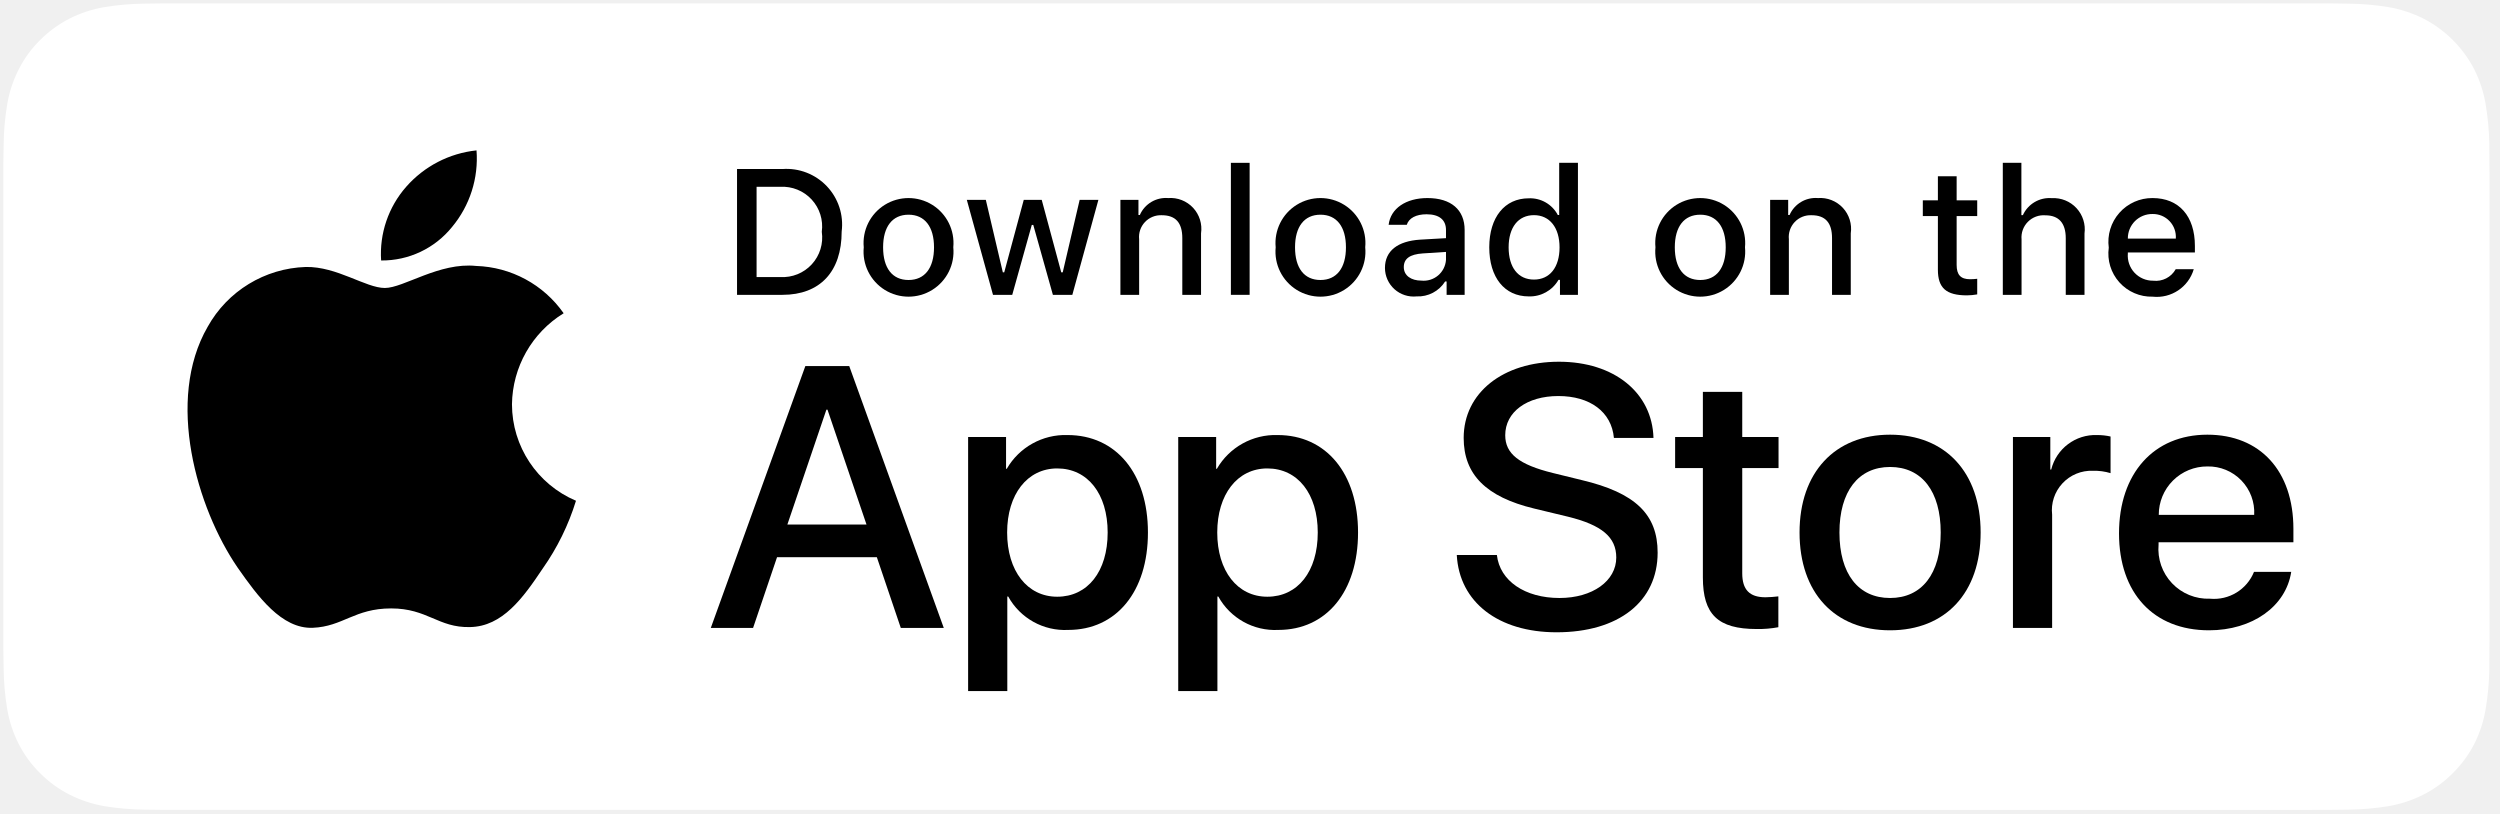
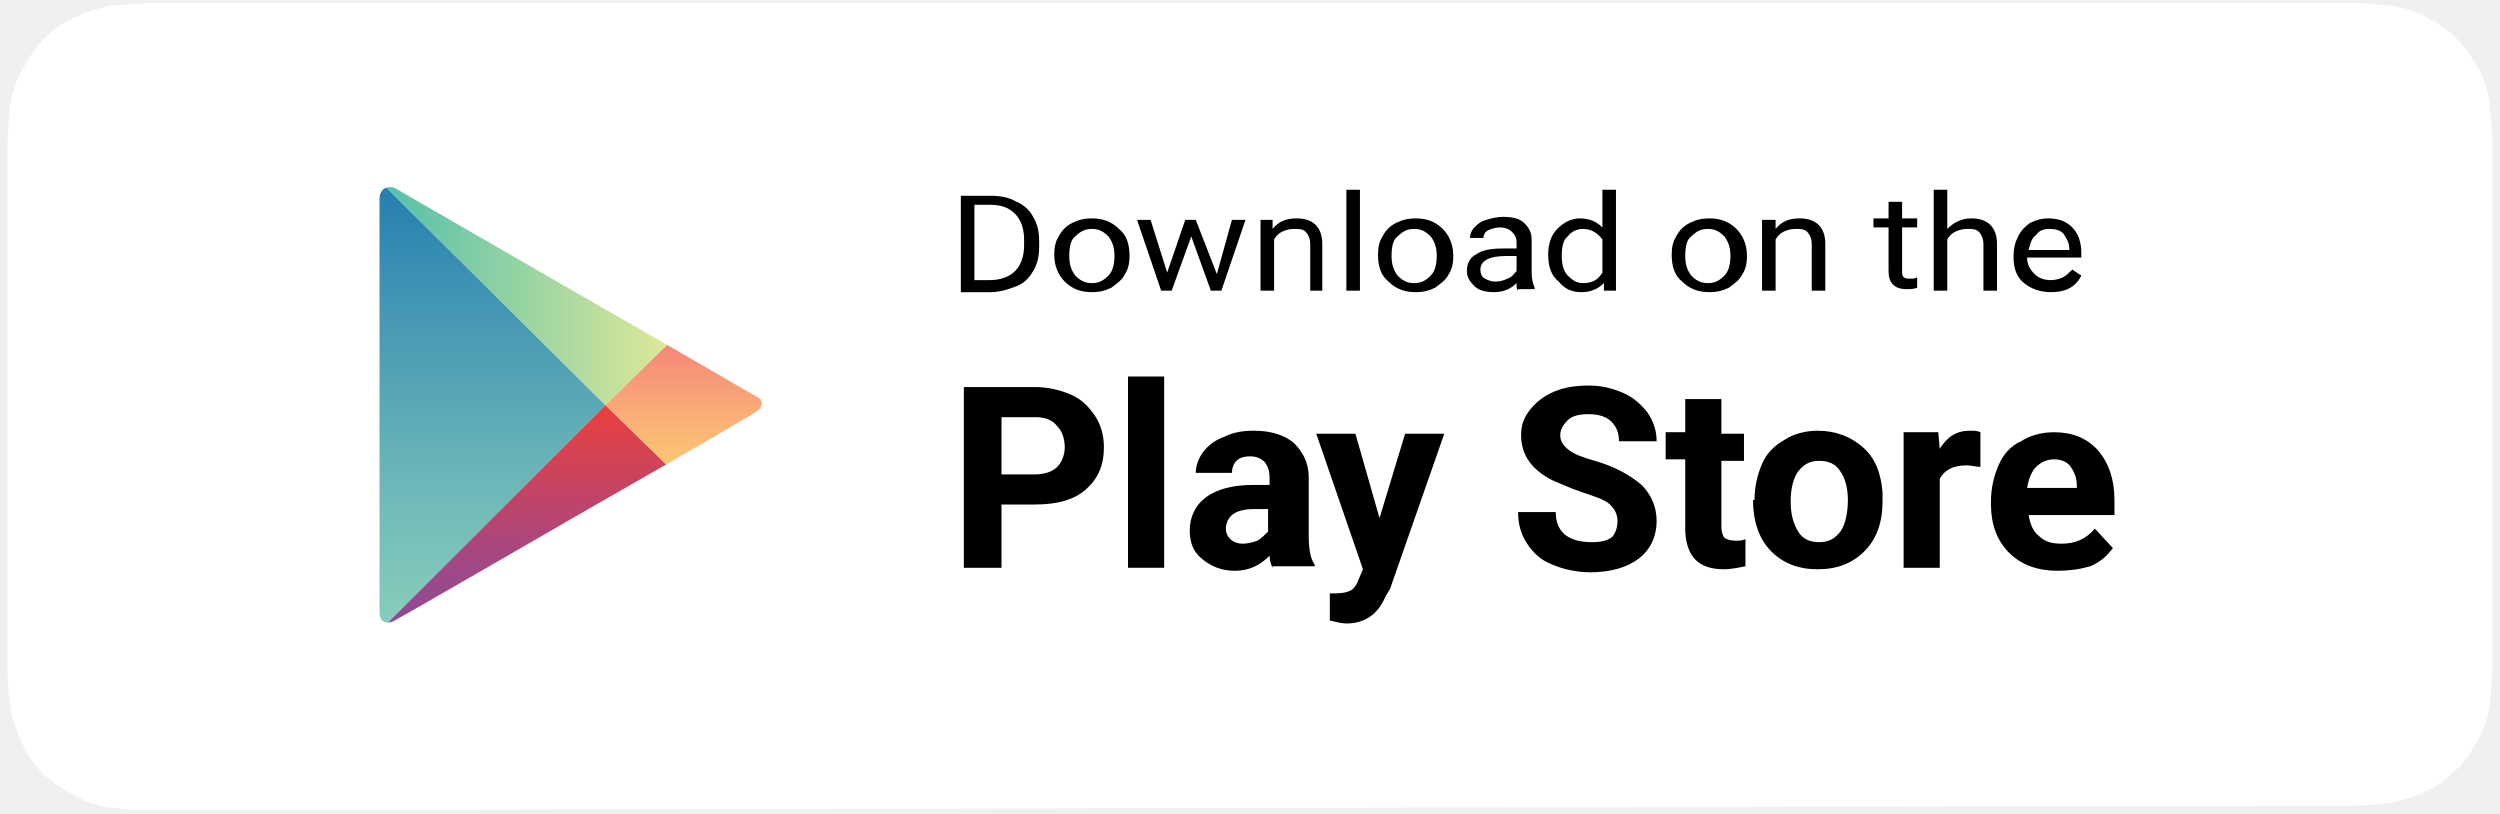
- <svg xmlns="http://www.w3.org/2000/svg" width="166px" height="54px" viewBox="0 0 166 54" version="1.1">
-   <g id="Website" stroke="none" stroke-width="1" fill="none" fill-rule="evenodd">
-     <g id="Home-Page" transform="translate(-679, -544)" fill-rule="nonzero">
-       <g id="Top-Section" transform="translate(285, 60)">
-         <g id="Text" transform="translate(394, 158)">
-           <g id="Download" transform="translate(0, 326)">
-             <g id="Group">
-               <g fill="#FFFFFF" id="Path">
-                 <path d="M10.823,53.775 C10.396,53.775 9.98,53.77 9.557,53.76 C8.68,53.749 7.805,53.672 6.94,53.532 C6.133,53.393 5.351,53.134 4.621,52.765 C3.897,52.398 3.236,51.918 2.665,51.341 C2.085,50.772 1.602,50.112 1.236,49.386 C0.866,48.656 0.609,47.874 0.476,47.066 C0.332,46.198 0.254,45.321 0.243,44.441 C0.234,44.146 0.222,43.163 0.222,43.163 L0.222,10.822 C0.222,10.822 0.235,9.854 0.243,9.57 C0.253,8.691 0.331,7.815 0.475,6.949 C0.608,6.139 0.865,5.354 1.235,4.622 C1.6,3.897 2.08,3.236 2.657,2.665 C3.232,2.088 3.895,1.605 4.62,1.233 C5.349,0.865 6.129,0.608 6.934,0.472 C7.803,0.33 8.68,0.253 9.56,0.242 L10.823,0.225 L154.699,0.225 L155.978,0.243 C156.85,0.253 157.719,0.329 158.58,0.47 C159.393,0.609 160.181,0.867 160.919,1.237 C162.372,1.986 163.554,3.171 164.3,4.625 C164.665,5.353 164.917,6.131 165.049,6.934 C165.194,7.807 165.276,8.69 165.292,9.576 C165.296,9.972 165.296,10.398 165.296,10.822 C165.307,11.347 165.307,11.847 165.307,12.351 L165.307,41.651 C165.307,42.159 165.307,42.656 165.296,43.156 C165.296,43.611 165.296,44.028 165.291,44.458 C165.275,45.327 165.195,46.195 165.052,47.052 C164.921,47.866 164.666,48.655 164.296,49.39 C163.927,50.108 163.447,50.763 162.874,51.33 C162.302,51.91 161.64,52.393 160.915,52.762 C160.179,53.134 159.392,53.394 158.58,53.532 C157.714,53.673 156.839,53.749 155.963,53.76 C155.553,53.77 155.123,53.775 154.706,53.775 L153.189,53.778 L10.823,53.775 Z" />
-               </g>
-               <g id="_Group_" transform="translate(11.6, 9.8)" fill="#000000">
-                 <g id="_Group_2">
-                   <g id="_Group_3">
-                     <path d="M22.395,17.045 C22.427,14.575 23.722,12.294 25.826,11 C24.493,9.096 22.339,7.932 20.016,7.859 C17.571,7.602 15.201,9.322 13.955,9.322 C12.685,9.322 10.767,7.885 8.702,7.927 C5.984,8.015 3.512,9.522 2.19,11.898 C-0.626,16.773 1.474,23.938 4.171,27.878 C5.521,29.808 7.098,31.963 9.162,31.886 C11.181,31.803 11.935,30.599 14.373,30.599 C16.788,30.599 17.495,31.886 19.601,31.838 C21.767,31.803 23.133,29.9 24.435,27.952 C25.404,26.577 26.15,25.058 26.645,23.45 C24.072,22.361 22.398,19.839 22.395,17.045 Z" id="_Path_" />
-                     <path d="M18.419,5.268 C19.6,3.849 20.182,2.026 20.041,0.186 C18.236,0.375 16.569,1.238 15.371,2.602 C14.189,3.947 13.59,5.708 13.706,7.496 C15.536,7.514 17.272,6.693 18.419,5.268 Z" id="_Path_2" />
-                   </g>
-                 </g>
-                 <g id="Group" transform="translate(35, 14)">
-                   <path d="M11.622,13.196 L4.996,13.196 L3.404,17.895 L0.597,17.895 L6.874,0.509 L9.79,0.509 L16.067,17.895 L13.213,17.895 L11.622,13.196 Z M5.682,11.027 L10.935,11.027 L8.345,3.401 L8.273,3.401 L5.682,11.027 Z" id="Shape" />
-                   <path d="M29.623,11.558 C29.623,15.496 27.515,18.027 24.333,18.027 C22.689,18.113 21.14,17.252 20.345,15.81 L20.285,15.81 L20.285,22.088 L17.683,22.088 L17.683,5.219 L20.202,5.219 L20.202,7.328 L20.249,7.328 C21.079,5.894 22.63,5.033 24.285,5.087 C27.502,5.087 29.623,7.63 29.623,11.558 Z M26.949,11.558 C26.949,8.991 25.622,7.304 23.599,7.304 C21.611,7.304 20.274,9.027 20.274,11.558 C20.274,14.112 21.611,15.822 23.599,15.822 C25.622,15.822 26.949,14.147 26.949,11.558 L26.949,11.558 Z" id="Shape" />
-                   <path d="M43.574,11.558 C43.574,15.496 41.465,18.027 38.284,18.027 C36.64,18.113 35.091,17.252 34.296,15.81 L34.236,15.81 L34.236,22.088 L31.634,22.088 L31.634,5.219 L34.152,5.219 L34.152,7.328 L34.2,7.328 C35.03,5.894 36.581,5.033 38.236,5.087 C41.453,5.087 43.574,7.63 43.574,11.558 Z M40.899,11.558 C40.899,8.991 39.573,7.304 37.55,7.304 C35.562,7.304 34.225,9.027 34.225,11.558 C34.225,14.112 35.562,15.822 37.55,15.822 C39.573,15.822 40.899,14.147 40.899,11.558 L40.899,11.558 Z" id="Shape" />
-                   <path d="M52.793,13.051 C52.986,14.775 54.661,15.907 56.95,15.907 C59.143,15.907 60.72,14.775 60.72,13.22 C60.72,11.871 59.769,11.063 57.516,10.509 L55.262,9.966 C52.07,9.195 50.588,7.702 50.588,5.279 C50.588,2.28 53.202,0.219 56.913,0.219 C60.588,0.219 63.106,2.28 63.191,5.279 L60.564,5.279 C60.407,3.544 58.973,2.497 56.877,2.497 C54.781,2.497 53.347,3.557 53.347,5.099 C53.347,6.328 54.263,7.051 56.504,7.605 L58.419,8.075 C61.986,8.919 63.467,10.352 63.467,12.895 C63.467,16.147 60.877,18.184 56.757,18.184 C52.901,18.184 50.298,16.195 50.13,13.05 L52.793,13.051 Z" id="Path" />
-                   <path d="M69.085,2.22 L69.085,5.219 L71.495,5.219 L71.495,7.28 L69.085,7.28 L69.085,14.267 C69.085,15.353 69.567,15.859 70.627,15.859 C70.913,15.854 71.199,15.834 71.483,15.799 L71.483,17.847 C71.006,17.936 70.522,17.976 70.038,17.967 C67.471,17.967 66.471,17.003 66.471,14.545 L66.471,7.28 L64.628,7.28 L64.628,5.219 L66.471,5.219 L66.471,2.22 L69.085,2.22 Z" id="Path" />
-                   <path d="M72.89,11.558 C72.89,7.57 75.238,5.063 78.901,5.063 C82.576,5.063 84.914,7.569 84.914,11.558 C84.914,15.557 82.588,18.052 78.901,18.052 C75.215,18.052 72.89,15.557 72.89,11.558 Z M82.263,11.558 C82.263,8.822 81.009,7.207 78.901,7.207 C76.793,7.207 75.539,8.834 75.539,11.558 C75.539,14.304 76.793,15.907 78.901,15.907 C81.009,15.907 82.263,14.304 82.263,11.558 L82.263,11.558 Z" id="Shape" />
-                   <path d="M87.059,5.219 L89.541,5.219 L89.541,7.377 L89.601,7.377 C89.947,5.988 91.219,5.032 92.65,5.087 C92.949,5.086 93.248,5.118 93.541,5.184 L93.541,7.617 C93.162,7.502 92.768,7.449 92.372,7.46 C91.607,7.429 90.867,7.734 90.346,8.295 C89.824,8.855 89.574,9.616 89.661,10.376 L89.661,17.895 L87.059,17.895 L87.059,5.219 Z" id="Path" />
-                   <path d="M105.537,14.172 C105.187,16.473 102.946,18.052 100.079,18.052 C96.392,18.052 94.103,15.581 94.103,11.618 C94.103,7.642 96.404,5.063 99.969,5.063 C103.476,5.063 105.682,7.472 105.682,11.316 L105.682,12.207 L96.729,12.207 L96.729,12.364 C96.646,13.308 96.971,14.242 97.624,14.929 C98.276,15.616 99.192,15.989 100.139,15.954 C101.402,16.073 102.592,15.348 103.066,14.172 L105.537,14.172 Z M96.742,10.389 L103.078,10.389 C103.126,9.541 102.817,8.712 102.227,8.101 C101.637,7.49 100.819,7.153 99.969,7.172 C99.114,7.167 98.291,7.504 97.685,8.108 C97.079,8.712 96.739,9.533 96.742,10.389 L96.742,10.389 Z" id="Shape" />
-                 </g>
-               </g>
-             </g>
-             <g id="Group" transform="translate(48, 10.2)" fill="#000000">
-               <path d="M3.957,1.023 C5.061,0.944 6.143,1.364 6.904,2.168 C7.666,2.972 8.027,4.076 7.887,5.174 C7.887,7.843 6.445,9.377 3.957,9.377 L0.939,9.377 L0.939,1.023 L3.957,1.023 Z M2.237,8.196 L3.812,8.196 C4.601,8.243 5.37,7.932 5.904,7.349 C6.439,6.766 6.682,5.974 6.567,5.191 C6.674,4.412 6.427,3.626 5.894,3.048 C5.36,2.47 4.597,2.16 3.812,2.204 L2.237,2.204 L2.237,8.196 Z" id="Shape" />
-               <path d="M9.353,6.222 C9.245,5.092 9.787,3.999 10.751,3.4 C11.716,2.802 12.936,2.802 13.901,3.4 C14.865,3.999 15.407,5.092 15.299,6.222 C15.409,7.353 14.868,8.449 13.902,9.049 C12.937,9.649 11.715,9.649 10.749,9.049 C9.784,8.449 9.243,7.353 9.353,6.222 Z M14.019,6.222 C14.019,4.856 13.405,4.056 12.328,4.056 C11.247,4.056 10.638,4.856 10.638,6.222 C10.638,7.6 11.247,8.392 12.328,8.392 C13.405,8.392 14.019,7.594 14.019,6.222 L14.019,6.222 Z" id="Shape" />
-               <polygon id="Path" points="23.203 9.377 21.912 9.377 20.609 4.734 20.511 4.734 19.213 9.377 17.935 9.377 16.197 3.073 17.459 3.073 18.588 7.883 18.681 7.883 19.977 3.073 21.171 3.073 22.467 7.883 22.565 7.883 23.689 3.073 24.933 3.073" />
-               <path d="M26.395,3.073 L27.593,3.073 L27.593,4.074 L27.686,4.074 C28.009,3.337 28.764,2.886 29.567,2.951 C30.188,2.904 30.797,3.143 31.222,3.599 C31.646,4.055 31.84,4.679 31.749,5.296 L31.749,9.377 L30.505,9.377 L30.505,5.608 C30.505,4.595 30.064,4.091 29.144,4.091 C28.723,4.072 28.314,4.237 28.025,4.544 C27.735,4.851 27.594,5.269 27.639,5.689 L27.639,9.377 L26.395,9.377 L26.395,3.073 Z" id="Path" />
-               <polygon id="Path" points="33.731 0.612 34.975 0.612 34.975 9.377 33.731 9.377" />
-               <path d="M36.705,6.222 C36.597,5.092 37.139,3.998 38.103,3.4 C39.068,2.801 40.288,2.801 41.253,3.4 C42.218,3.998 42.76,5.092 42.651,6.222 C42.762,7.353 42.22,8.449 41.255,9.049 C40.289,9.649 39.067,9.649 38.102,9.049 C37.136,8.449 36.595,7.353 36.705,6.222 L36.705,6.222 Z M41.371,6.222 C41.371,4.856 40.757,4.056 39.68,4.056 C38.598,4.056 37.99,4.856 37.99,6.222 C37.99,7.6 38.599,8.392 39.68,8.392 C40.757,8.392 41.371,7.594 41.371,6.222 L41.371,6.222 Z" id="Shape" />
-               <path d="M43.961,7.594 C43.961,6.459 44.806,5.805 46.306,5.712 L48.014,5.614 L48.014,5.07 C48.014,4.404 47.573,4.028 46.723,4.028 C46.028,4.028 45.547,4.283 45.409,4.728 L44.205,4.728 C44.332,3.646 45.35,2.951 46.78,2.951 C48.361,2.951 49.252,3.738 49.252,5.07 L49.252,9.377 L48.055,9.377 L48.055,8.491 L47.956,8.491 C47.549,9.138 46.826,9.516 46.063,9.481 C45.527,9.536 44.994,9.363 44.593,9.004 C44.193,8.644 43.963,8.132 43.961,7.594 L43.961,7.594 Z M48.014,7.055 L48.014,6.528 L46.474,6.627 C45.606,6.685 45.212,6.98 45.212,7.536 C45.212,8.103 45.704,8.433 46.381,8.433 C46.782,8.474 47.182,8.35 47.49,8.09 C47.797,7.831 47.986,7.457 48.014,7.055 Z" id="Shape" />
-               <path d="M50.887,6.222 C50.887,4.23 51.911,2.968 53.504,2.968 C54.308,2.931 55.062,3.362 55.437,4.074 L55.53,4.074 L55.53,0.612 L56.775,0.612 L56.775,9.377 L55.582,9.377 L55.582,8.381 L55.484,8.381 C55.08,9.087 54.317,9.511 53.504,9.481 C51.901,9.481 50.887,8.219 50.887,6.222 Z M52.173,6.222 C52.173,7.559 52.803,8.364 53.857,8.364 C54.906,8.364 55.554,7.548 55.554,6.228 C55.554,4.914 54.899,4.086 53.857,4.086 C52.81,4.086 52.173,4.896 52.173,6.222 L52.173,6.222 Z" id="Shape" />
-               <path d="M61.922,6.222 C61.814,5.092 62.356,3.999 63.32,3.4 C64.285,2.802 65.505,2.802 66.47,3.4 C67.434,3.999 67.976,5.092 67.868,6.222 C67.978,7.353 67.437,8.449 66.471,9.049 C65.506,9.649 64.284,9.649 63.319,9.049 C62.353,8.449 61.812,7.353 61.922,6.222 L61.922,6.222 Z M66.588,6.222 C66.588,4.856 65.974,4.056 64.897,4.056 C63.816,4.056 63.207,4.856 63.207,6.222 C63.207,7.6 63.816,8.392 64.897,8.392 C65.974,8.392 66.588,7.594 66.588,6.222 Z" id="Shape" />
-               <path d="M69.537,3.073 L70.735,3.073 L70.735,4.074 L70.828,4.074 C71.151,3.337 71.907,2.886 72.709,2.951 C73.33,2.904 73.939,3.143 74.364,3.599 C74.788,4.055 74.982,4.679 74.891,5.296 L74.891,9.377 L73.647,9.377 L73.647,5.608 C73.647,4.595 73.207,4.091 72.287,4.091 C71.865,4.072 71.456,4.237 71.167,4.544 C70.878,4.851 70.737,5.269 70.781,5.689 L70.781,9.377 L69.537,9.377 L69.537,3.073 Z" id="Path" />
-               <path d="M81.921,1.503 L81.921,3.101 L83.287,3.101 L83.287,4.149 L81.921,4.149 L81.921,7.391 C81.921,8.051 82.193,8.341 82.813,8.341 C82.971,8.34 83.13,8.33 83.287,8.312 L83.287,9.348 C83.064,9.388 82.837,9.409 82.61,9.412 C81.227,9.412 80.676,8.925 80.676,7.71 L80.676,4.149 L79.675,4.149 L79.675,3.101 L80.676,3.101 L80.676,1.503 L81.921,1.503 Z" id="Path" />
-               <path d="M84.986,0.612 L86.22,0.612 L86.22,4.086 L86.318,4.086 C86.657,3.342 87.426,2.89 88.24,2.957 C88.858,2.923 89.459,3.167 89.879,3.621 C90.298,4.075 90.494,4.694 90.411,5.307 L90.411,9.377 L89.166,9.377 L89.166,5.614 C89.166,4.607 88.697,4.097 87.818,4.097 C87.385,4.061 86.959,4.219 86.653,4.527 C86.347,4.835 86.192,5.262 86.231,5.695 L86.231,9.377 L84.987,9.377 L84.986,0.612 Z" id="Path" />
-               <path d="M97.666,7.675 C97.317,8.864 96.166,9.632 94.934,9.499 C94.094,9.521 93.286,9.172 92.725,8.546 C92.164,7.919 91.907,7.078 92.022,6.245 C91.91,5.409 92.166,4.567 92.724,3.935 C93.281,3.303 94.086,2.944 94.929,2.951 C96.683,2.951 97.741,4.149 97.741,6.129 L97.741,6.563 L93.289,6.563 L93.289,6.633 C93.25,7.101 93.41,7.563 93.729,7.907 C94.049,8.251 94.499,8.444 94.968,8.439 C95.577,8.512 96.169,8.21 96.468,7.675 L97.666,7.675 Z M93.289,5.643 L96.474,5.643 C96.505,5.215 96.355,4.794 96.059,4.483 C95.764,4.172 95.351,4 94.922,4.01 C94.487,4.005 94.069,4.175 93.761,4.482 C93.454,4.79 93.284,5.208 93.289,5.643 L93.289,5.643 Z" id="Shape" />
-             </g>
-           </g>
-         </g>
-       </g>
+ <svg xmlns="http://www.w3.org/2000/svg" xmlns:xlink="http://www.w3.org/1999/xlink" version="1.1" id="Layer_1" x="0px" y="0px" viewBox="0 0 166 54" enable-background="new 0 0 166 54" xml:space="preserve">
+   <g id="Path">
+     <path fill="#FFFFFF" d="M11.1,53.8c-0.4,0-0.8,0-1.3,0c-0.9,0-1.8-0.1-2.6-0.2c-0.8-0.1-1.6-0.4-2.3-0.8c-0.7-0.4-1.4-0.8-2-1.4   c-0.6-0.6-1.1-1.2-1.4-2c-0.4-0.7-0.6-1.5-0.8-2.3c-0.1-0.9-0.2-1.7-0.2-2.6c0-0.3,0-1.3,0-1.3V10.8c0,0,0-1,0-1.3   c0-0.9,0.1-1.8,0.2-2.6c0.1-0.8,0.4-1.6,0.8-2.3c0.4-0.7,0.8-1.4,1.4-2c0.6-0.6,1.2-1.1,2-1.4c0.7-0.4,1.5-0.6,2.3-0.8   C8,0.3,8.9,0.3,9.8,0.2l1.3,0h143.9l1.3,0c0.9,0,1.7,0.1,2.6,0.2c0.8,0.1,1.6,0.4,2.3,0.8c1.5,0.7,2.6,1.9,3.4,3.4   c0.4,0.7,0.6,1.5,0.7,2.3c0.1,0.9,0.2,1.8,0.2,2.6c0,0.4,0,0.8,0,1.2c0,0.5,0,1,0,1.5v29.3c0,0.5,0,1,0,1.5c0,0.5,0,0.9,0,1.3   c0,0.9-0.1,1.7-0.2,2.6c-0.1,0.8-0.4,1.6-0.8,2.3c-0.4,0.7-0.8,1.4-1.4,1.9c-0.6,0.6-1.2,1.1-2,1.4c-0.7,0.4-1.5,0.6-2.3,0.8   c-0.9,0.1-1.7,0.2-2.6,0.2c-0.4,0-0.8,0-1.3,0l-1.5,0L11.1,53.8z" />
+   </g>
+   <g id="PLAY">
+     <defs>
+       <path id="SVGID_1_" d="M44.3,22.9l-6.1-3.5c0,0-11.1-6.4-11.7-6.8c-0.7-0.4-1.3-0.1-1.3,0.6c0,1.3,0,13.6,0,13.6s0,13.3,0,13.9    c0,0.6,0.5,0.8,1,0.5c0.6-0.3,12-6.9,12-6.9l6.1-3.5c0,0,5.2-3,5.8-3.4c0.7-0.4,0.6-0.9,0-1.2C49.6,26,44.3,22.9,44.3,22.9z" />
+     </defs>
+     <clipPath id="SVGID_2_">
+       <use xlink:href="#SVGID_1_" overflow="visible" />
+     </clipPath>
+     <linearGradient id="SVGID_3_" gradientUnits="userSpaceOnUse" x1="32.697" y1="12.02" x2="32.697" y2="41.857">
+       <stop offset="0" style="stop-color:#257DB0" />
+       <stop offset="0.208" style="stop-color:#3C90B3" />
+       <stop offset="0.742" style="stop-color:#73BDB9" />
+       <stop offset="1" style="stop-color:#89CEBC" />
+     </linearGradient>
+     <polygon clip-path="url(#SVGID_2_)" fill="url(#SVGID_3_)" points="25.2,12 25.2,26.9 25.2,41.9 40.2,26.9  " />
+     <linearGradient id="SVGID_4_" gradientUnits="userSpaceOnUse" x1="25.175" y1="19.425" x2="44.261" y2="19.425">
+       <stop offset="0" style="stop-color:#51BFAC" />
+       <stop offset="1" style="stop-color:#DEE899" />
+     </linearGradient>
+     <polygon clip-path="url(#SVGID_2_)" fill="url(#SVGID_4_)" points="44.3,22.9 38.2,19.4 25.2,11.9 25.2,12 40.2,26.9  " />
+     <linearGradient id="SVGID_5_" gradientUnits="userSpaceOnUse" x1="34.718" y1="26.939" x2="34.718" y2="41.965">
+       <stop offset="0" style="stop-color:#EB403D" />
+       <stop offset="0.194" style="stop-color:#D64252" />
+       <stop offset="0.737" style="stop-color:#9F4887" />
+       <stop offset="1" style="stop-color:#894A9C" />
+     </linearGradient>
+     <polygon clip-path="url(#SVGID_2_)" fill="url(#SVGID_5_)" points="25.2,41.9 25.2,42 38.2,34.5 44.3,30.9 40.2,26.9  " />
+     <linearGradient id="SVGID_6_" gradientUnits="userSpaceOnUse" x1="45.711" y1="22.932" x2="45.711" y2="30.946">
+       <stop offset="0" style="stop-color:#F48779" />
+       <stop offset="0.612" style="stop-color:#FAB076" />
+       <stop offset="1" style="stop-color:#FDC674" />
+     </linearGradient>
+     <polygon clip-path="url(#SVGID_2_)" fill="url(#SVGID_6_)" points="44.3,22.9 40.2,26.9 44.3,30.9 51.2,26.9  " />
+   </g>
+   <g>
+     <g>
+       <path d="M63.8,19.3V13h2c0.6,0,1.2,0.1,1.7,0.4c0.5,0.2,0.9,0.6,1.1,1c0.3,0.5,0.4,1,0.4,1.6v0.4c0,0.6-0.1,1.1-0.4,1.6    c-0.3,0.5-0.6,0.8-1.1,1c-0.5,0.2-1.1,0.4-1.7,0.4H63.8z M64.7,13.6v5h1c0.7,0,1.3-0.2,1.7-0.6c0.4-0.4,0.6-1,0.6-1.7v-0.4    c0-0.7-0.2-1.3-0.6-1.7c-0.4-0.4-0.9-0.6-1.6-0.6H64.7z" />
+       <path d="M70,16.9c0-0.5,0.1-0.9,0.3-1.2c0.2-0.4,0.5-0.7,0.9-0.9c0.4-0.2,0.8-0.3,1.3-0.3c0.7,0,1.3,0.2,1.8,0.7    c0.5,0.4,0.7,1,0.7,1.8V17c0,0.5-0.1,0.9-0.3,1.2c-0.2,0.4-0.5,0.6-0.9,0.9c-0.4,0.2-0.8,0.3-1.3,0.3c-0.7,0-1.3-0.2-1.8-0.7    C70.3,18.3,70,17.7,70,16.9L70,16.9z M71,17c0,0.5,0.1,0.9,0.4,1.3c0.3,0.3,0.6,0.5,1.1,0.5c0.5,0,0.8-0.2,1.1-0.5    c0.3-0.3,0.4-0.8,0.4-1.3c0-0.5-0.1-0.9-0.4-1.3c-0.3-0.3-0.6-0.5-1.1-0.5c-0.5,0-0.8,0.2-1.1,0.5C71.1,15.9,71,16.4,71,17z" />
+       <path d="M80.8,18.2l1-3.6h0.9l-1.6,4.7h-0.7l-1.3-3.6l-1.3,3.6h-0.7l-1.6-4.7h0.9l1.1,3.5l1.2-3.5h0.7L80.8,18.2z" />
+       <path d="M84.5,14.6l0,0.6c0.4-0.5,0.9-0.7,1.6-0.7c1.1,0,1.7,0.6,1.7,1.7v3.1H87v-3.1c0-0.3-0.1-0.6-0.3-0.8    c-0.2-0.2-0.4-0.2-0.8-0.2c-0.3,0-0.6,0.1-0.8,0.2c-0.2,0.1-0.4,0.3-0.5,0.5v3.4h-0.9v-4.7H84.5z" />
+       <path d="M90.3,19.3h-0.9v-6.7h0.9V19.3z" />
+       <path d="M91.5,16.9c0-0.5,0.1-0.9,0.3-1.2c0.2-0.4,0.5-0.7,0.9-0.9c0.4-0.2,0.8-0.3,1.3-0.3c0.7,0,1.3,0.2,1.8,0.7    c0.4,0.4,0.7,1,0.7,1.8V17c0,0.5-0.1,0.9-0.3,1.2c-0.2,0.4-0.5,0.6-0.9,0.9c-0.4,0.2-0.8,0.3-1.3,0.3c-0.7,0-1.3-0.2-1.8-0.7    C91.7,18.3,91.5,17.7,91.5,16.9L91.5,16.9z M92.4,17c0,0.5,0.1,0.9,0.4,1.3c0.3,0.3,0.6,0.5,1.1,0.5c0.5,0,0.8-0.2,1.1-0.5    c0.3-0.3,0.4-0.8,0.4-1.3c0-0.5-0.1-0.9-0.4-1.3c-0.3-0.3-0.6-0.5-1.1-0.5c-0.5,0-0.8,0.2-1.1,0.5C92.5,15.9,92.4,16.4,92.4,17z" />
+       <path d="M100.8,19.3c-0.1-0.1-0.1-0.3-0.1-0.5c-0.4,0.4-0.9,0.6-1.5,0.6c-0.5,0-1-0.1-1.3-0.4c-0.3-0.3-0.5-0.6-0.5-1    c0-0.5,0.2-0.9,0.6-1.1c0.4-0.3,1-0.4,1.8-0.4h0.9v-0.4c0-0.3-0.1-0.5-0.3-0.7c-0.2-0.2-0.5-0.3-0.8-0.3c-0.3,0-0.6,0.1-0.8,0.2    c-0.2,0.1-0.3,0.3-0.3,0.5h-0.9c0-0.2,0.1-0.5,0.3-0.7c0.2-0.2,0.4-0.4,0.8-0.5c0.3-0.1,0.7-0.2,1.1-0.2c0.6,0,1.1,0.1,1.4,0.4    c0.3,0.3,0.5,0.6,0.5,1.1v2.2c0,0.4,0.1,0.8,0.2,1v0.1H100.8z M99.3,18.7c0.3,0,0.6-0.1,0.8-0.2c0.3-0.1,0.4-0.3,0.6-0.5v-1h-0.7    c-1.1,0-1.7,0.3-1.7,0.9c0,0.3,0.1,0.5,0.3,0.6S99,18.7,99.3,18.7z" />
+       <path d="M102.8,16.9c0-0.7,0.2-1.3,0.6-1.7c0.4-0.4,0.9-0.7,1.5-0.7c0.6,0,1.1,0.2,1.5,0.6v-2.5h0.9v6.7h-0.8l0-0.5    c-0.4,0.4-0.9,0.6-1.5,0.6c-0.6,0-1.1-0.2-1.5-0.7C103,18.3,102.8,17.7,102.8,16.9L102.8,16.9z M103.7,17c0,0.5,0.1,1,0.4,1.3    c0.3,0.3,0.6,0.5,1,0.5c0.6,0,1-0.2,1.3-0.7v-2.2c-0.3-0.4-0.7-0.7-1.3-0.7c-0.4,0-0.8,0.2-1,0.5C103.8,15.9,103.7,16.4,103.7,17z    " />
+       <path d="M111,16.9c0-0.5,0.1-0.9,0.3-1.2c0.2-0.4,0.5-0.7,0.9-0.9c0.4-0.2,0.8-0.3,1.3-0.3c0.7,0,1.3,0.2,1.8,0.7    c0.4,0.4,0.7,1,0.7,1.8V17c0,0.5-0.1,0.9-0.3,1.2c-0.2,0.4-0.5,0.6-0.9,0.9c-0.4,0.2-0.8,0.3-1.3,0.3c-0.7,0-1.3-0.2-1.8-0.7    C111.2,18.3,111,17.7,111,16.9L111,16.9z M111.9,17c0,0.5,0.1,0.9,0.4,1.3c0.3,0.3,0.6,0.5,1.1,0.5c0.5,0,0.8-0.2,1.1-0.5    c0.3-0.3,0.4-0.8,0.4-1.3c0-0.5-0.1-0.9-0.4-1.3c-0.3-0.3-0.6-0.5-1.1-0.5c-0.5,0-0.8,0.2-1.1,0.5C112,15.9,111.9,16.4,111.9,17z" />
+       <path d="M117.9,14.6l0,0.6c0.4-0.5,0.9-0.7,1.6-0.7c1.1,0,1.7,0.6,1.7,1.7v3.1h-0.9v-3.1c0-0.3-0.1-0.6-0.3-0.8    c-0.2-0.2-0.4-0.2-0.8-0.2c-0.3,0-0.6,0.1-0.8,0.2c-0.2,0.1-0.4,0.3-0.5,0.5v3.4H117v-4.7H117.9z" />
+       <path d="M126.3,13.4v1.1h1v0.6h-1v2.9c0,0.2,0,0.3,0.1,0.4c0.1,0.1,0.2,0.1,0.5,0.1c0.1,0,0.3,0,0.4-0.1v0.7    c-0.2,0.1-0.5,0.1-0.7,0.1c-0.4,0-0.7-0.1-0.9-0.3c-0.2-0.2-0.3-0.5-0.3-0.9v-2.9h-1v-0.6h1v-1.1H126.3z" />
+       <path d="M129.3,15.2c0.4-0.4,0.9-0.7,1.6-0.7c1.1,0,1.7,0.6,1.7,1.7v3.1h-0.9v-3.1c0-0.3-0.1-0.6-0.3-0.8    c-0.2-0.2-0.4-0.2-0.8-0.2c-0.3,0-0.6,0.1-0.8,0.2c-0.2,0.1-0.4,0.3-0.5,0.5v3.4h-0.9v-6.7h0.9V15.2z" />
+       <path d="M136.2,19.4c-0.7,0-1.3-0.2-1.8-0.6c-0.5-0.4-0.7-1-0.7-1.7v-0.1c0-0.5,0.1-0.9,0.3-1.3c0.2-0.4,0.5-0.7,0.8-0.9    c0.4-0.2,0.8-0.3,1.2-0.3c0.7,0,1.2,0.2,1.6,0.6c0.4,0.4,0.6,1,0.6,1.7v0.3h-3.6c0,0.5,0.2,0.8,0.5,1.1c0.3,0.3,0.7,0.4,1.1,0.4    c0.3,0,0.6-0.1,0.8-0.2c0.2-0.1,0.4-0.3,0.6-0.5l0.6,0.4C137.8,19.1,137.1,19.4,136.2,19.4z M136.1,15.2c-0.4,0-0.7,0.1-0.9,0.4    c-0.3,0.2-0.4,0.6-0.5,1h2.7v-0.1c0-0.4-0.2-0.7-0.4-1C136.8,15.3,136.5,15.2,136.1,15.2z" />
    </g>
  </g>
+   <g>
+     <path d="M66.5,33.5v4.2H64V25.7h4.7c0.9,0,1.7,0.2,2.4,0.5c0.7,0.3,1.2,0.8,1.6,1.4c0.4,0.6,0.6,1.3,0.6,2.1c0,1.2-0.4,2.1-1.2,2.8   c-0.8,0.7-1.9,1-3.4,1H66.5z M66.5,31.5h2.2c0.7,0,1.2-0.2,1.5-0.5c0.3-0.3,0.5-0.8,0.5-1.3c0-0.6-0.2-1.1-0.5-1.4   c-0.3-0.4-0.8-0.6-1.4-0.6h-2.3V31.5z" />
+     <path d="M77.3,37.7h-2.4V25h2.4V37.7z" />
+     <path d="M84.5,37.7c-0.1-0.2-0.2-0.5-0.2-0.8c-0.6,0.6-1.3,1-2.3,1c-0.9,0-1.6-0.3-2.2-0.8C79.2,36.6,79,36,79,35.2   c0-0.9,0.4-1.7,1.1-2.2c0.7-0.5,1.7-0.8,3.1-0.8h1.1v-0.5c0-0.4-0.1-0.7-0.3-1c-0.2-0.2-0.5-0.4-1-0.4c-0.4,0-0.7,0.1-0.9,0.3   c-0.2,0.2-0.3,0.5-0.3,0.8h-2.4c0-0.5,0.2-1,0.5-1.4c0.3-0.4,0.8-0.8,1.4-1c0.6-0.3,1.2-0.4,2-0.4c1.1,0,2,0.3,2.6,0.8   c0.6,0.6,1,1.3,1,2.3v3.9c0,0.8,0.1,1.5,0.4,1.9v0.1H84.5z M82.5,36.1c0.4,0,0.7-0.1,1-0.2c0.3-0.2,0.5-0.4,0.7-0.6v-1.5h-0.9   c-1.2,0-1.8,0.4-1.9,1.2l0,0.1c0,0.3,0.1,0.5,0.3,0.7C81.9,36,82.2,36.1,82.5,36.1z" />
+     <path d="M91.6,34.4l1.7-5.6h2.6l-3.6,10.3L92,39.6c-0.5,1.2-1.4,1.8-2.6,1.8c-0.3,0-0.7-0.1-1.1-0.2v-1.8l0.4,0   c0.5,0,0.8-0.1,1-0.2c0.2-0.1,0.4-0.4,0.5-0.7l0.3-0.7l-3.1-9H90L91.6,34.4z" />
+     <path d="M107.4,34.6c0-0.5-0.2-0.8-0.5-1.1c-0.3-0.3-0.9-0.5-1.8-0.8c-0.9-0.3-1.5-0.6-2-0.8c-1.4-0.7-2.1-1.7-2.1-3   c0-0.7,0.2-1.2,0.6-1.7c0.4-0.5,0.9-0.9,1.6-1.2c0.7-0.3,1.5-0.4,2.3-0.4c0.9,0,1.6,0.2,2.3,0.5c0.7,0.3,1.2,0.8,1.6,1.3   c0.4,0.6,0.6,1.2,0.6,1.9h-2.5c0-0.6-0.2-1-0.5-1.3c-0.3-0.3-0.8-0.5-1.5-0.5c-0.6,0-1.1,0.1-1.4,0.4c-0.3,0.3-0.5,0.6-0.5,1   c0,0.4,0.2,0.7,0.6,1c0.4,0.3,1,0.5,1.7,0.7c1.4,0.4,2.4,1,3.1,1.6c0.6,0.6,1,1.4,1,2.4c0,1-0.4,1.9-1.2,2.5   c-0.8,0.6-1.9,0.9-3.2,0.9c-0.9,0-1.8-0.2-2.5-0.5c-0.8-0.3-1.3-0.8-1.7-1.4s-0.6-1.3-0.6-2.1h2.5c0,1.3,0.8,2,2.4,2   c0.6,0,1.1-0.1,1.4-0.4C107.3,35.3,107.4,35,107.4,34.6z" />
+     <path d="M114.3,26.6v2.2h1.5v1.8h-1.5V35c0,0.3,0.1,0.6,0.2,0.7c0.1,0.1,0.4,0.2,0.7,0.2c0.3,0,0.5,0,0.7-0.1v1.8   c-0.5,0.1-1,0.2-1.4,0.2c-1.7,0-2.5-0.8-2.6-2.5v-4.8h-1.3v-1.8h1.3v-2.2H114.3z" />
+     <path d="M116.5,33.2c0-0.9,0.2-1.7,0.5-2.4s0.8-1.2,1.5-1.6c0.6-0.4,1.4-0.6,2.2-0.6c1.2,0,2.2,0.4,3,1.1c0.8,0.7,1.2,1.7,1.3,3   l0,0.6c0,1.4-0.4,2.5-1.2,3.3c-0.8,0.8-1.8,1.2-3.1,1.2s-2.3-0.4-3.1-1.2c-0.8-0.8-1.2-2-1.2-3.4V33.2z M118.9,33.3   c0,0.9,0.2,1.5,0.5,2c0.3,0.5,0.8,0.7,1.4,0.7c0.6,0,1-0.2,1.4-0.7c0.3-0.4,0.5-1.2,0.5-2.1c0-0.8-0.2-1.5-0.5-1.9   c-0.3-0.5-0.8-0.7-1.4-0.7c-0.6,0-1,0.2-1.4,0.7C119.1,31.7,118.9,32.4,118.9,33.3z" />
+     <path d="M131.5,31c-0.3,0-0.6-0.1-0.9-0.1c-0.9,0-1.5,0.3-1.8,0.9v5.9h-2.4v-9h2.3l0.1,1.1c0.5-0.8,1.1-1.2,2-1.2   c0.3,0,0.5,0,0.7,0.1L131.5,31z" />
+     <path d="M136.6,37.9c-1.3,0-2.4-0.4-3.2-1.2c-0.8-0.8-1.2-1.9-1.2-3.2v-0.2c0-0.9,0.2-1.7,0.5-2.4c0.3-0.7,0.8-1.3,1.5-1.6   c0.6-0.4,1.4-0.6,2.2-0.6c1.2,0,2.2,0.4,2.9,1.2c0.7,0.8,1.1,1.9,1.1,3.3v1h-5.7c0.1,0.6,0.3,1.1,0.7,1.4c0.4,0.4,0.9,0.5,1.5,0.5   c0.9,0,1.6-0.3,2.2-1l1.2,1.3c-0.4,0.5-0.8,0.9-1.5,1.2C138.1,37.8,137.4,37.9,136.6,37.9z M136.4,30.5c-0.5,0-0.9,0.2-1.2,0.5   c-0.3,0.3-0.5,0.8-0.6,1.4h3.3v-0.2c0-0.5-0.2-0.9-0.4-1.2C137.3,30.7,136.9,30.5,136.4,30.5z" />
+   </g>
</svg>
